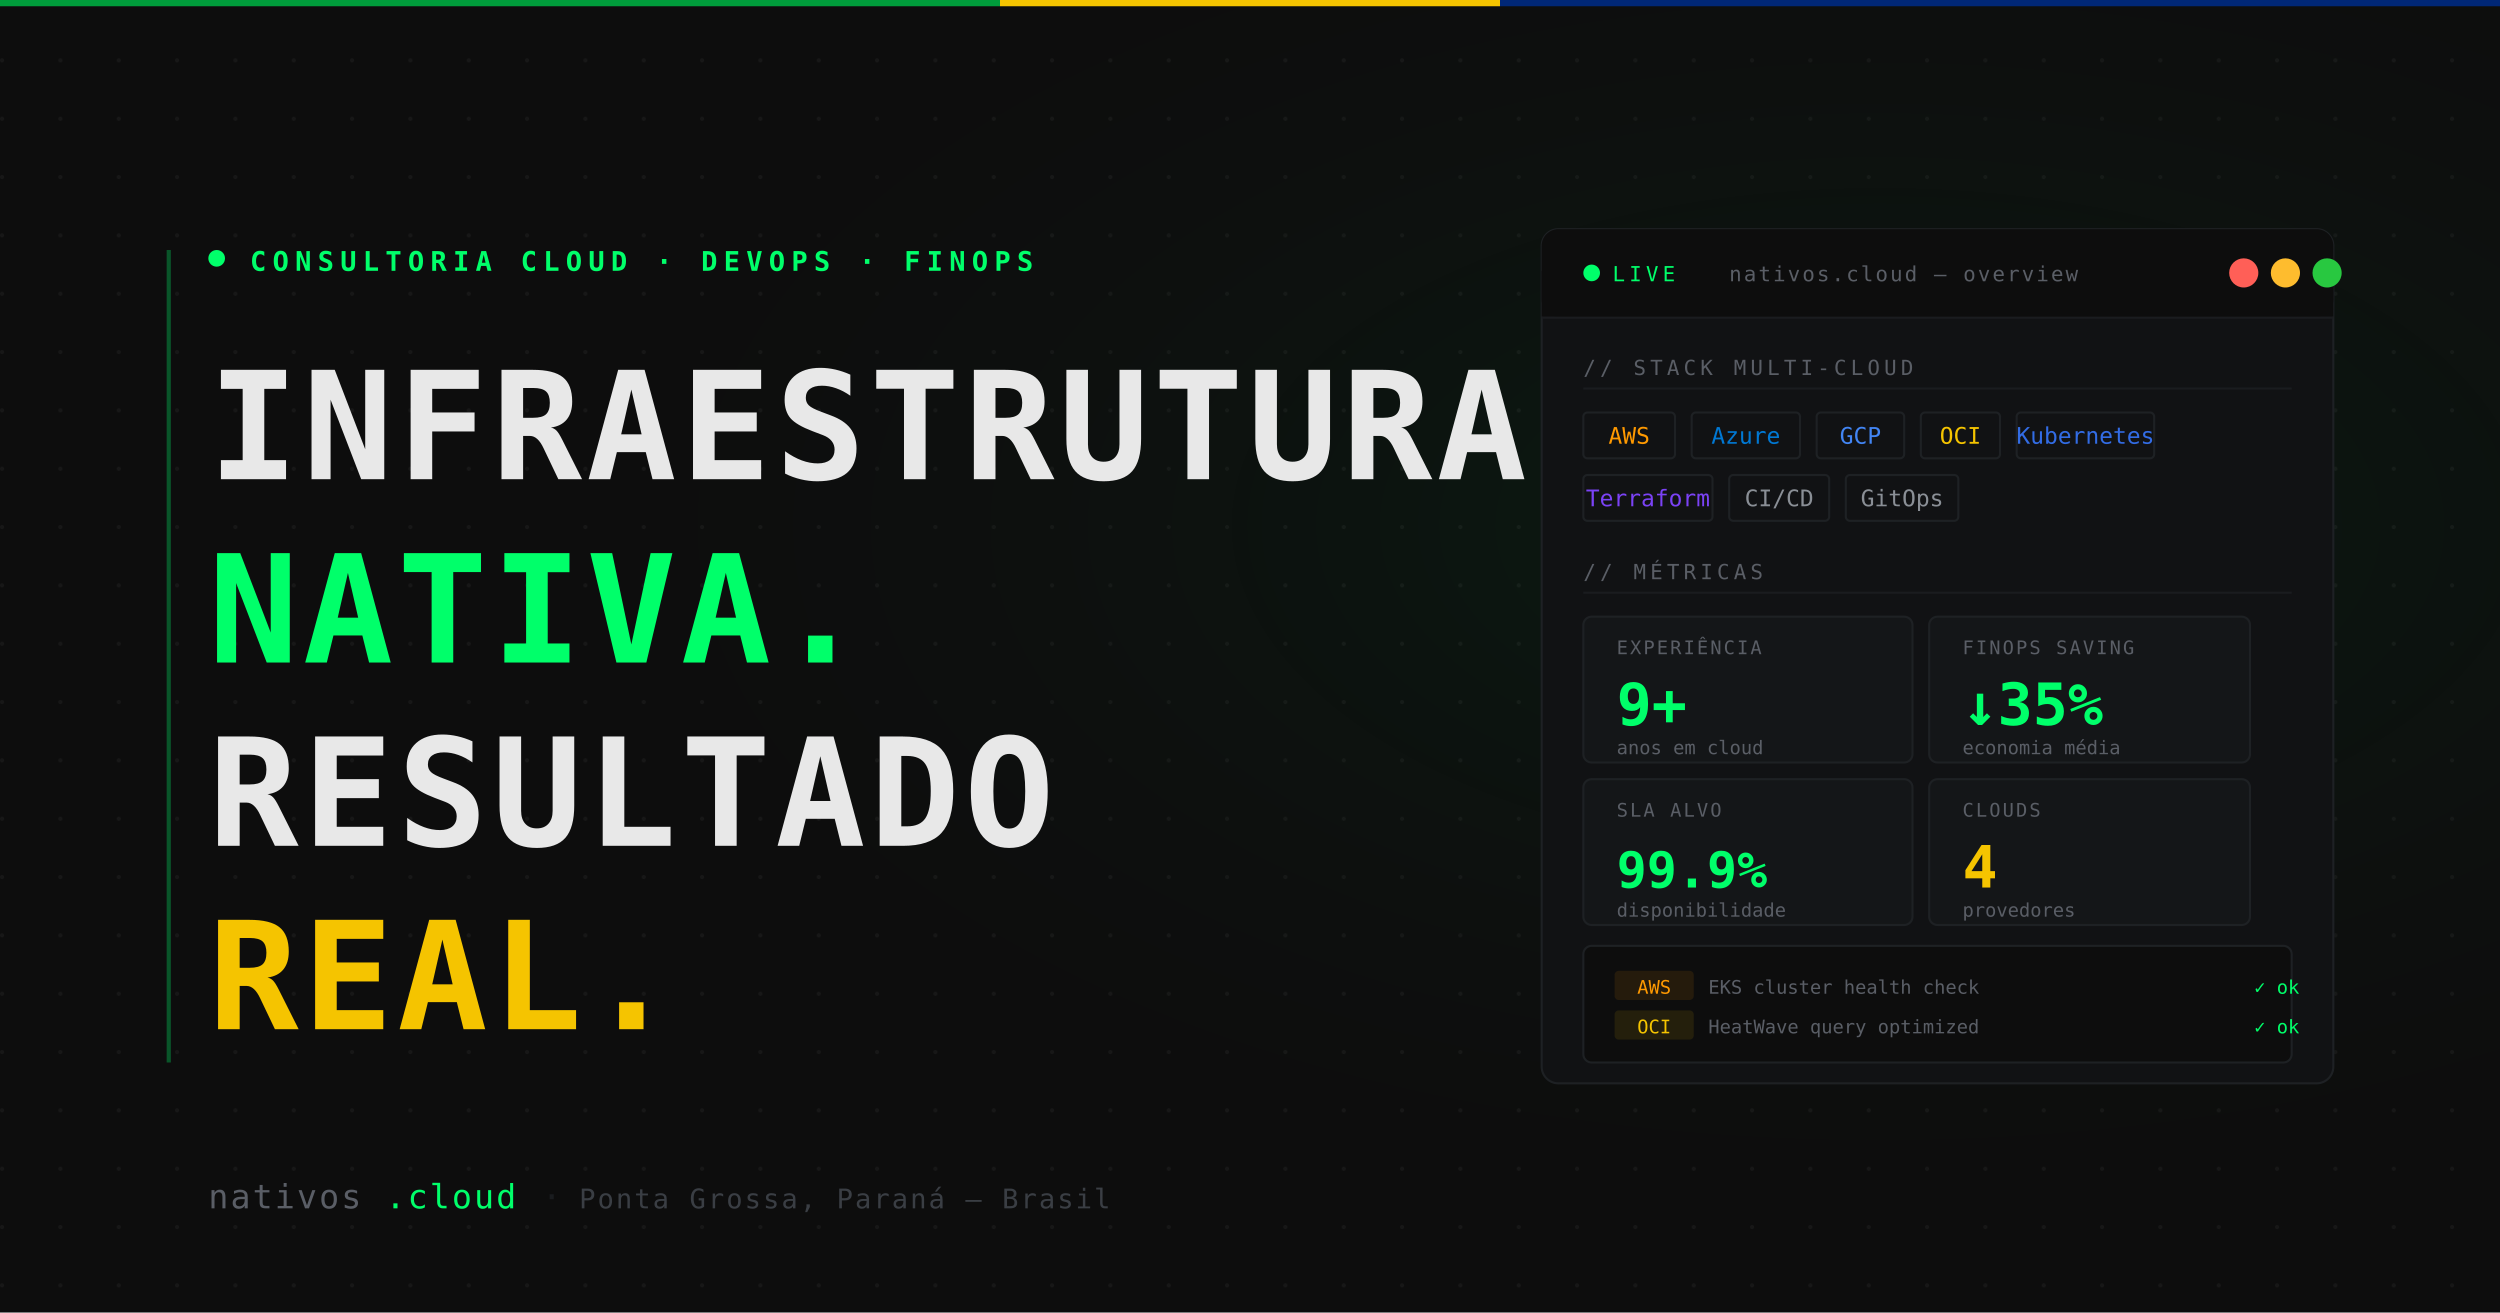
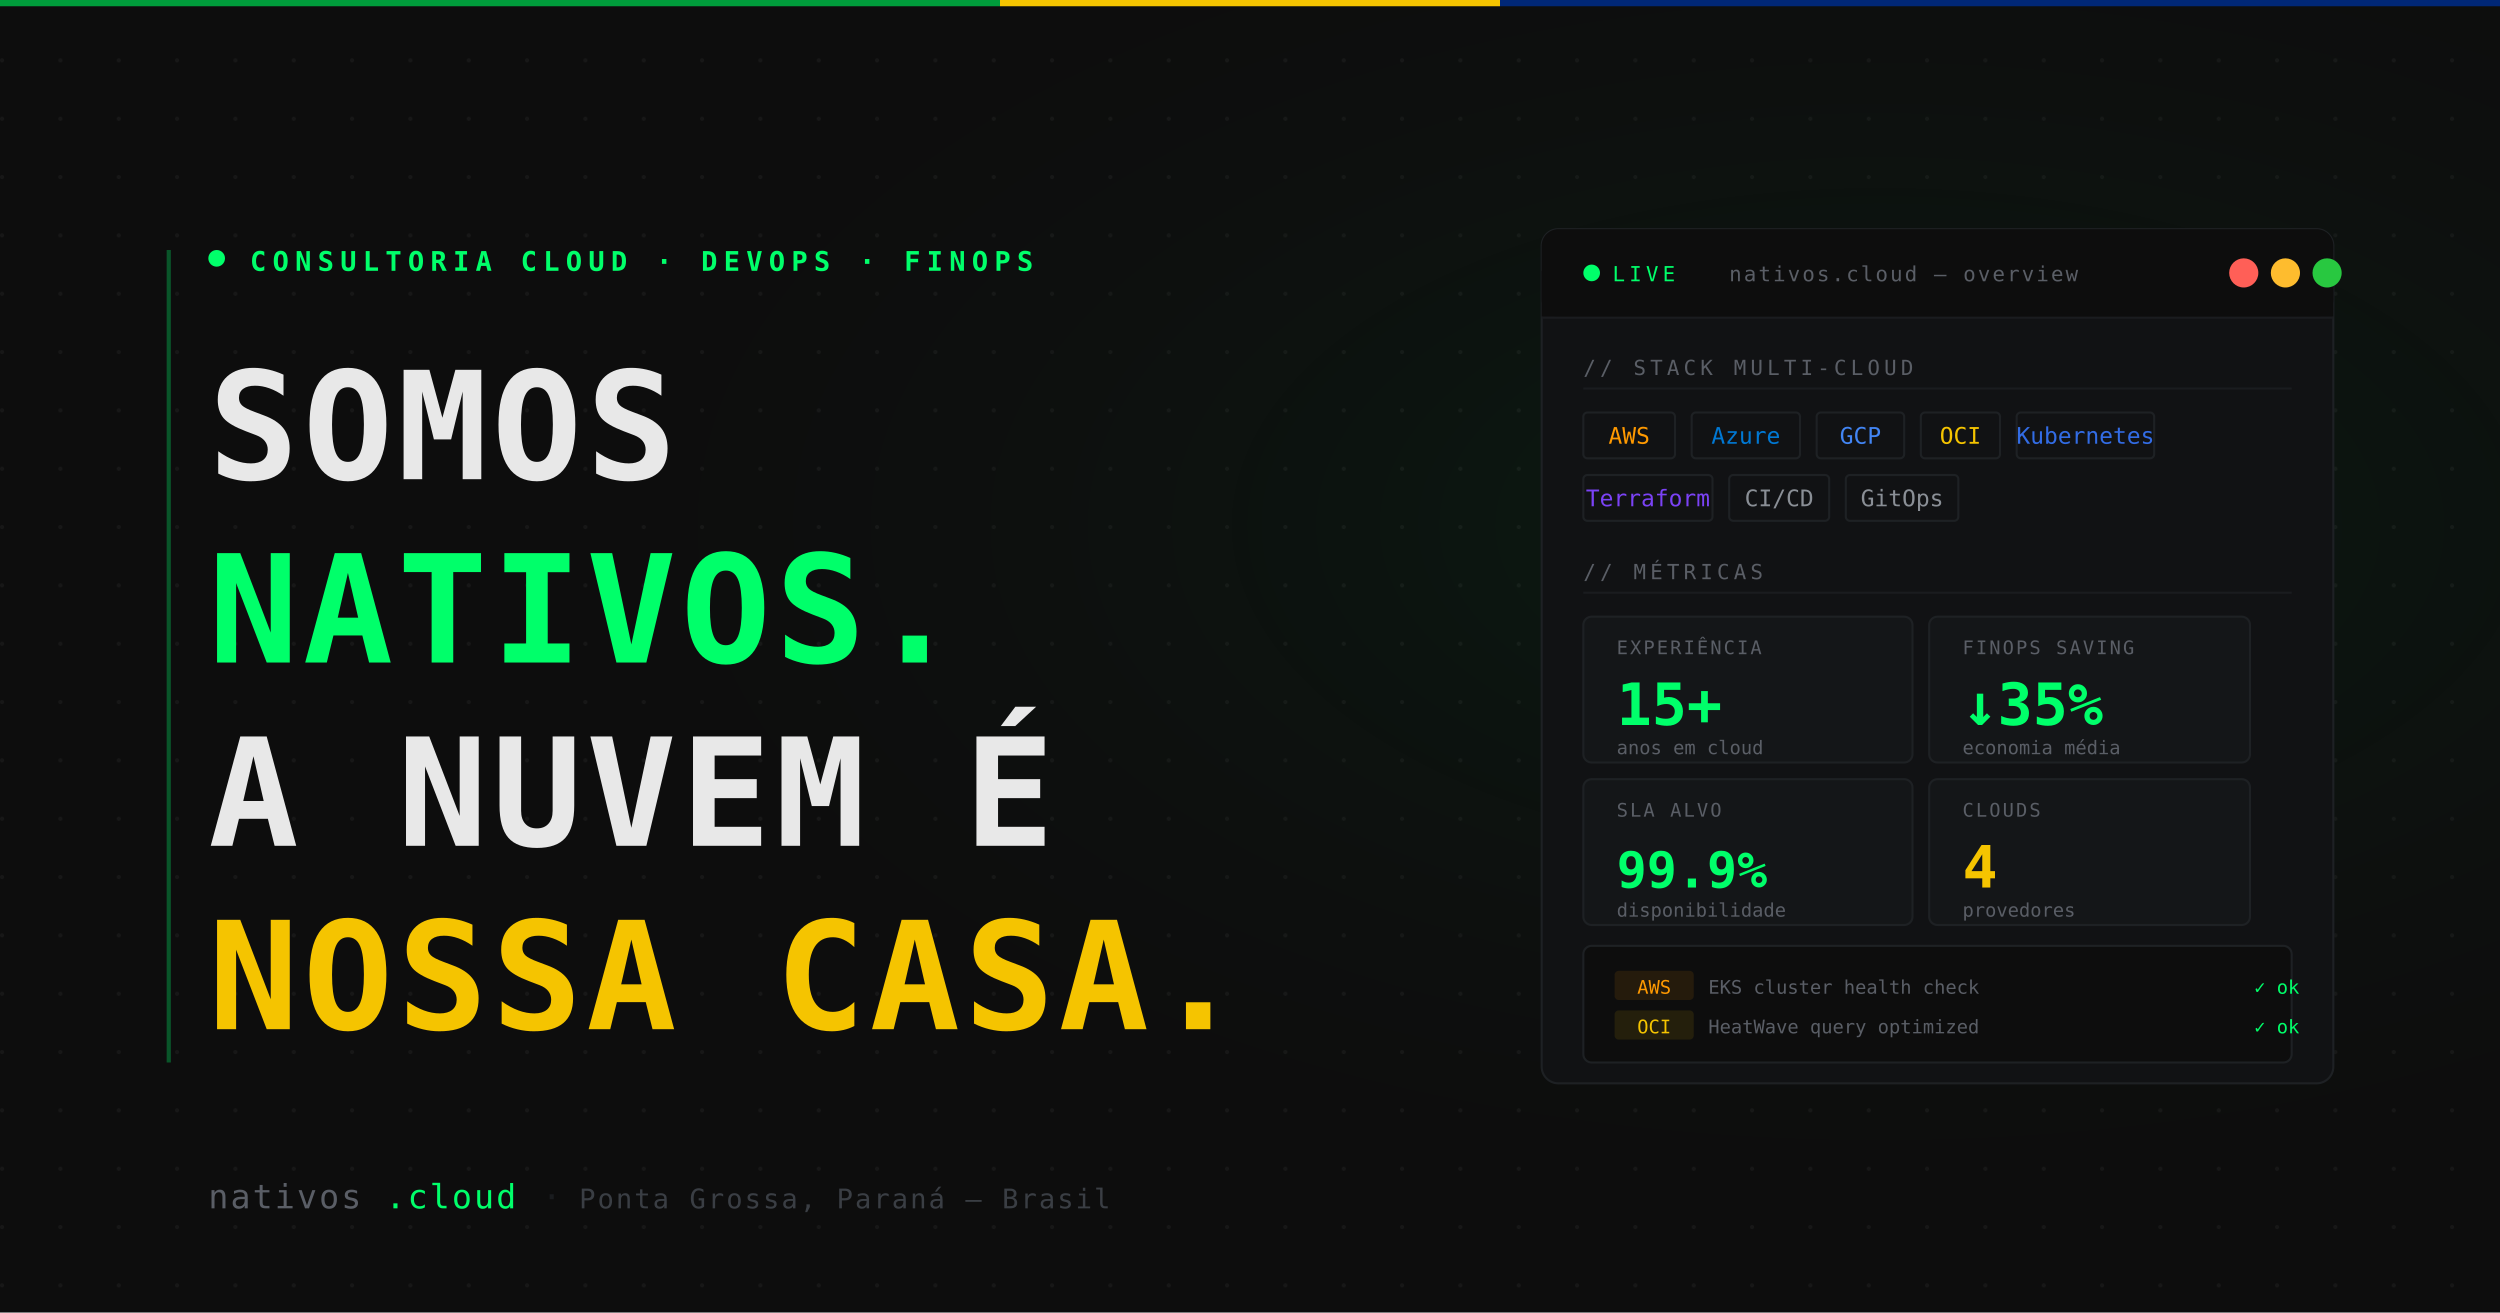
<svg xmlns="http://www.w3.org/2000/svg" width="1200" height="630" viewBox="0 0 1200 630">
  <defs>
    <radialGradient id="glow" cx="75%" cy="40%" r="55%">
      <stop offset="0%" stop-color="#00FF6A" stop-opacity="0.07" />
      <stop offset="100%" stop-color="#0D0D0D" stop-opacity="0" />
    </radialGradient>
    <pattern id="dots" x="0" y="0" width="28" height="28" patternUnits="userSpaceOnUse">
      <circle cx="1" cy="1" r="1" fill="white" fill-opacity="0.045" />
    </pattern>
  </defs>
  <rect width="1200" height="630" fill="#0D0D0D" />
  <rect width="1200" height="630" fill="url(#dots)" />
  <rect width="1200" height="630" fill="url(#glow)" />
  <rect x="0" y="0" width="480" height="3" fill="#009C3B" />
  <rect x="480" y="0" width="240" height="3" fill="#F5C400" />
  <rect x="720" y="0" width="480" height="3" fill="#002776" />
  <rect x="80" y="120" width="2" height="390" fill="#00FF6A" opacity="0.3" />
  <rect x="100" y="120" width="8" height="8" rx="4" fill="#00FF6A" />
  <text x="120" y="130" font-family="monospace" font-size="13" fill="#00FF6A" letter-spacing="3" font-weight="600">CONSULTORIA CLOUD · DEVOPS · FINOPS</text>
-   <text x="100" y="230" font-family="monospace" font-size="72" font-weight="700" fill="#E8E8E8" letter-spacing="2">INFRAESTRUTURA</text>
-   <text x="100" y="318" font-family="monospace" font-size="72" font-weight="700" fill="#00FF6A" letter-spacing="2">NATIVA.</text>
-   <text x="100" y="406" font-family="monospace" font-size="72" font-weight="700" fill="#E8E8E8" letter-spacing="2">RESULTADO</text>
-   <text x="100" y="494" font-family="monospace" font-size="72" font-weight="700" fill="#F5C400" letter-spacing="2">REAL.</text>
+   <text x="100" y="230" font-family="monospace" font-size="72" font-weight="700" fill="#E8E8E8" letter-spacing="2">SOMOS</text>
+   <text x="100" y="318" font-family="monospace" font-size="72" font-weight="700" fill="#00FF6A" letter-spacing="2">NATIVOS.</text>
+   <text x="100" y="406" font-family="monospace" font-size="72" font-weight="700" fill="#E8E8E8" letter-spacing="2">A NUVEM É</text>
+   <text x="100" y="494" font-family="monospace" font-size="72" font-weight="700" fill="#F5C400" letter-spacing="2">NOSSA CASA.</text>
  <rect x="740" y="110" width="380" height="410" rx="8" fill="#111214" stroke="#1E2124" stroke-width="1" />
  <rect x="740" y="110" width="380" height="42" rx="8" fill="#0D0D0D" />
  <rect x="740" y="130" width="380" height="22" fill="#0D0D0D" />
  <circle cx="1077" cy="131" r="7" fill="#FF5F57" />
  <circle cx="1097" cy="131" r="7" fill="#FEBC2E" />
  <circle cx="1117" cy="131" r="7" fill="#28C840" />
  <circle cx="764" cy="131" r="4" fill="#00FF6A" />
  <text x="774" y="135" font-family="monospace" font-size="10" fill="#00FF6A" letter-spacing="2">LIVE</text>
  <text x="830" y="135" font-family="monospace" font-size="10" fill="#5A5E66" letter-spacing="1">nativos.cloud — overview</text>
  <rect x="740" y="152" width="380" height="1" fill="#1A1C1F" />
  <text x="760" y="180" font-family="monospace" font-size="10" fill="#5A5E66" letter-spacing="2">// STACK MULTI-CLOUD</text>
  <rect x="760" y="186" width="340" height="1" fill="#1A1C1F" />
  <rect x="760" y="198" width="44" height="22" rx="2" fill="#111214" stroke="#1E2124" stroke-width="1" />
  <text x="782" y="213" font-family="monospace" font-size="11" fill="#FF9900" text-anchor="middle">AWS</text>
  <rect x="812" y="198" width="52" height="22" rx="2" fill="#111214" stroke="#1E2124" stroke-width="1" />
  <text x="838" y="213" font-family="monospace" font-size="11" fill="#0078D4" text-anchor="middle">Azure</text>
  <rect x="872" y="198" width="42" height="22" rx="2" fill="#111214" stroke="#1E2124" stroke-width="1" />
  <text x="893" y="213" font-family="monospace" font-size="11" fill="#4285F4" text-anchor="middle">GCP</text>
  <rect x="922" y="198" width="38" height="22" rx="2" fill="#111214" stroke="#1E2124" stroke-width="1" />
  <text x="941" y="213" font-family="monospace" font-size="11" fill="#F5C400" text-anchor="middle">OCI</text>
  <rect x="968" y="198" width="66" height="22" rx="2" fill="#111214" stroke="#1E2124" stroke-width="1" />
  <text x="1001" y="213" font-family="monospace" font-size="11" fill="#326CE5" text-anchor="middle">Kubernetes</text>
  <rect x="760" y="228" width="62" height="22" rx="2" fill="#111214" stroke="#1E2124" stroke-width="1" />
  <text x="791" y="243" font-family="monospace" font-size="11" fill="#7B42F6" text-anchor="middle">Terraform</text>
  <rect x="830" y="228" width="48" height="22" rx="2" fill="#111214" stroke="#1E2124" stroke-width="1" />
  <text x="854" y="243" font-family="monospace" font-size="11" fill="#8A8F96" text-anchor="middle">CI/CD</text>
  <rect x="886" y="228" width="54" height="22" rx="2" fill="#111214" stroke="#1E2124" stroke-width="1" />
  <text x="913" y="243" font-family="monospace" font-size="11" fill="#8A8F96" text-anchor="middle">GitOps</text>
  <text x="760" y="278" font-family="monospace" font-size="10" fill="#5A5E66" letter-spacing="2">// MÉTRICAS</text>
  <rect x="760" y="284" width="340" height="1" fill="#1A1C1F" />
  <rect x="760" y="296" width="158" height="70" rx="4" fill="#141618" stroke="#1E2124" stroke-width="1" />
  <text x="776" y="314" font-family="monospace" font-size="9" fill="#5A5E66" letter-spacing="1">EXPERIÊNCIA</text>
-   <text x="776" y="348" font-family="monospace" font-size="28" font-weight="700" fill="#00FF6A">9+</text>
+   <text x="776" y="348" font-family="monospace" font-size="28" font-weight="700" fill="#00FF6A">15+</text>
  <text x="776" y="362" font-family="monospace" font-size="9" fill="#5A5E66">anos em cloud</text>
  <rect x="926" y="296" width="154" height="70" rx="4" fill="#141618" stroke="#1E2124" stroke-width="1" />
  <text x="942" y="314" font-family="monospace" font-size="9" fill="#5A5E66" letter-spacing="1">FINOPS SAVING</text>
  <text x="942" y="348" font-family="monospace" font-size="28" font-weight="700" fill="#00FF6A">↓35%</text>
  <text x="942" y="362" font-family="monospace" font-size="9" fill="#5A5E66">economia média</text>
  <rect x="760" y="374" width="158" height="70" rx="4" fill="#141618" stroke="#1E2124" stroke-width="1" />
  <text x="776" y="392" font-family="monospace" font-size="9" fill="#5A5E66" letter-spacing="1">SLA ALVO</text>
  <text x="776" y="426" font-family="monospace" font-size="24" font-weight="700" fill="#00FF6A">99.9%</text>
  <text x="776" y="440" font-family="monospace" font-size="9" fill="#5A5E66">disponibilidade</text>
  <rect x="926" y="374" width="154" height="70" rx="4" fill="#141618" stroke="#1E2124" stroke-width="1" />
  <text x="942" y="392" font-family="monospace" font-size="9" fill="#5A5E66" letter-spacing="1">CLOUDS</text>
  <text x="942" y="426" font-family="monospace" font-size="28" font-weight="700" fill="#F5C400">4</text>
  <text x="942" y="440" font-family="monospace" font-size="9" fill="#5A5E66">provedores</text>
  <rect x="760" y="454" width="340" height="56" rx="4" fill="#0D0D0D" stroke="#1E2124" stroke-width="1" />
  <rect x="775" y="466" width="38" height="14" rx="2" fill="rgba(255,153,0,0.1)" />
  <text x="794" y="477" font-family="monospace" font-size="9" fill="#FF9900" text-anchor="middle">AWS</text>
  <text x="820" y="477" font-family="monospace" font-size="9" fill="#5A5E66">EKS cluster health check</text>
  <text x="1082" y="477" font-family="monospace" font-size="9" fill="#00FF6A">✓ ok</text>
  <rect x="775" y="485" width="38" height="14" rx="2" fill="rgba(245,196,0,0.1)" />
  <text x="794" y="496" font-family="monospace" font-size="9" fill="#F5C400" text-anchor="middle">OCI</text>
  <text x="820" y="496" font-family="monospace" font-size="9" fill="#5A5E66">HeatWave query optimized</text>
  <text x="1082" y="496" font-family="monospace" font-size="9" fill="#00FF6A">✓ ok</text>
  <text x="100" y="580" font-family="monospace" font-size="16" fill="#5A5E66" letter-spacing="1">nativos</text>
  <text x="185" y="580" font-family="monospace" font-size="16" fill="#00FF6A" letter-spacing="1">.cloud</text>
  <text x="260" y="580" font-family="monospace" font-size="16" fill="#1A1C1F">·</text>
  <text x="278" y="580" font-family="monospace" font-size="13" fill="#3A3E44" letter-spacing="1">Ponta Grossa, Paraná — Brasil</text>
</svg>
